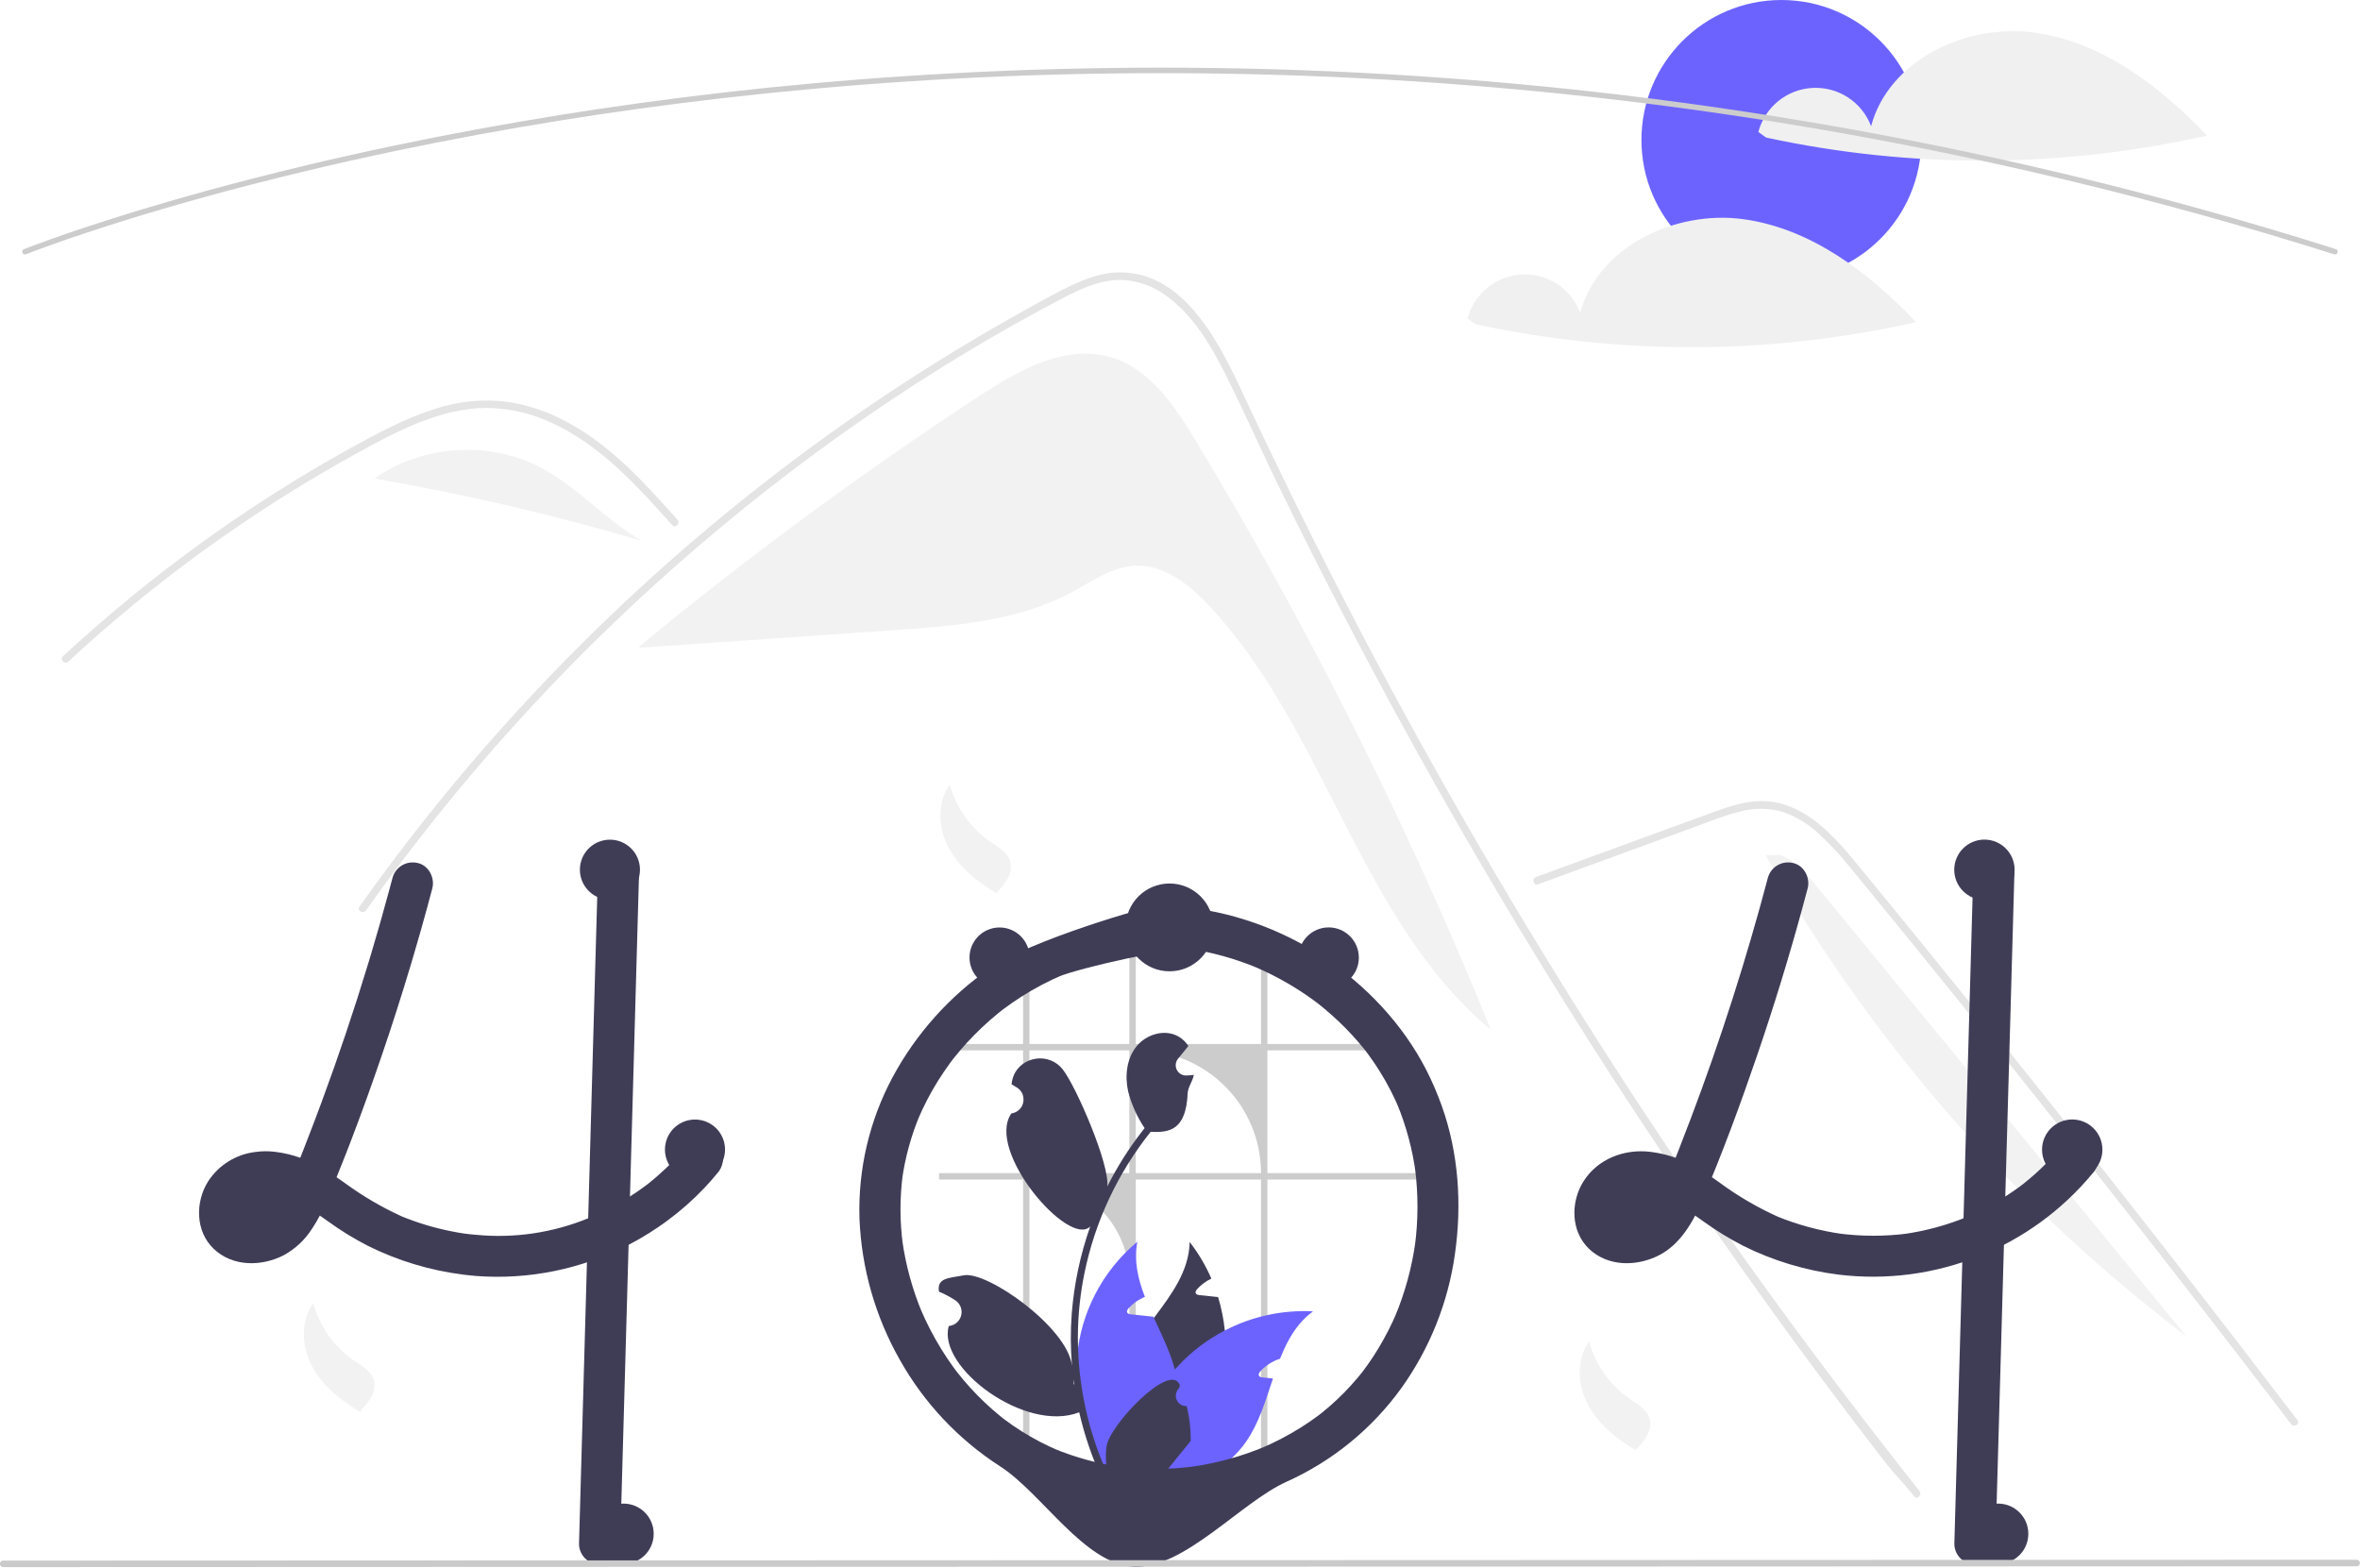
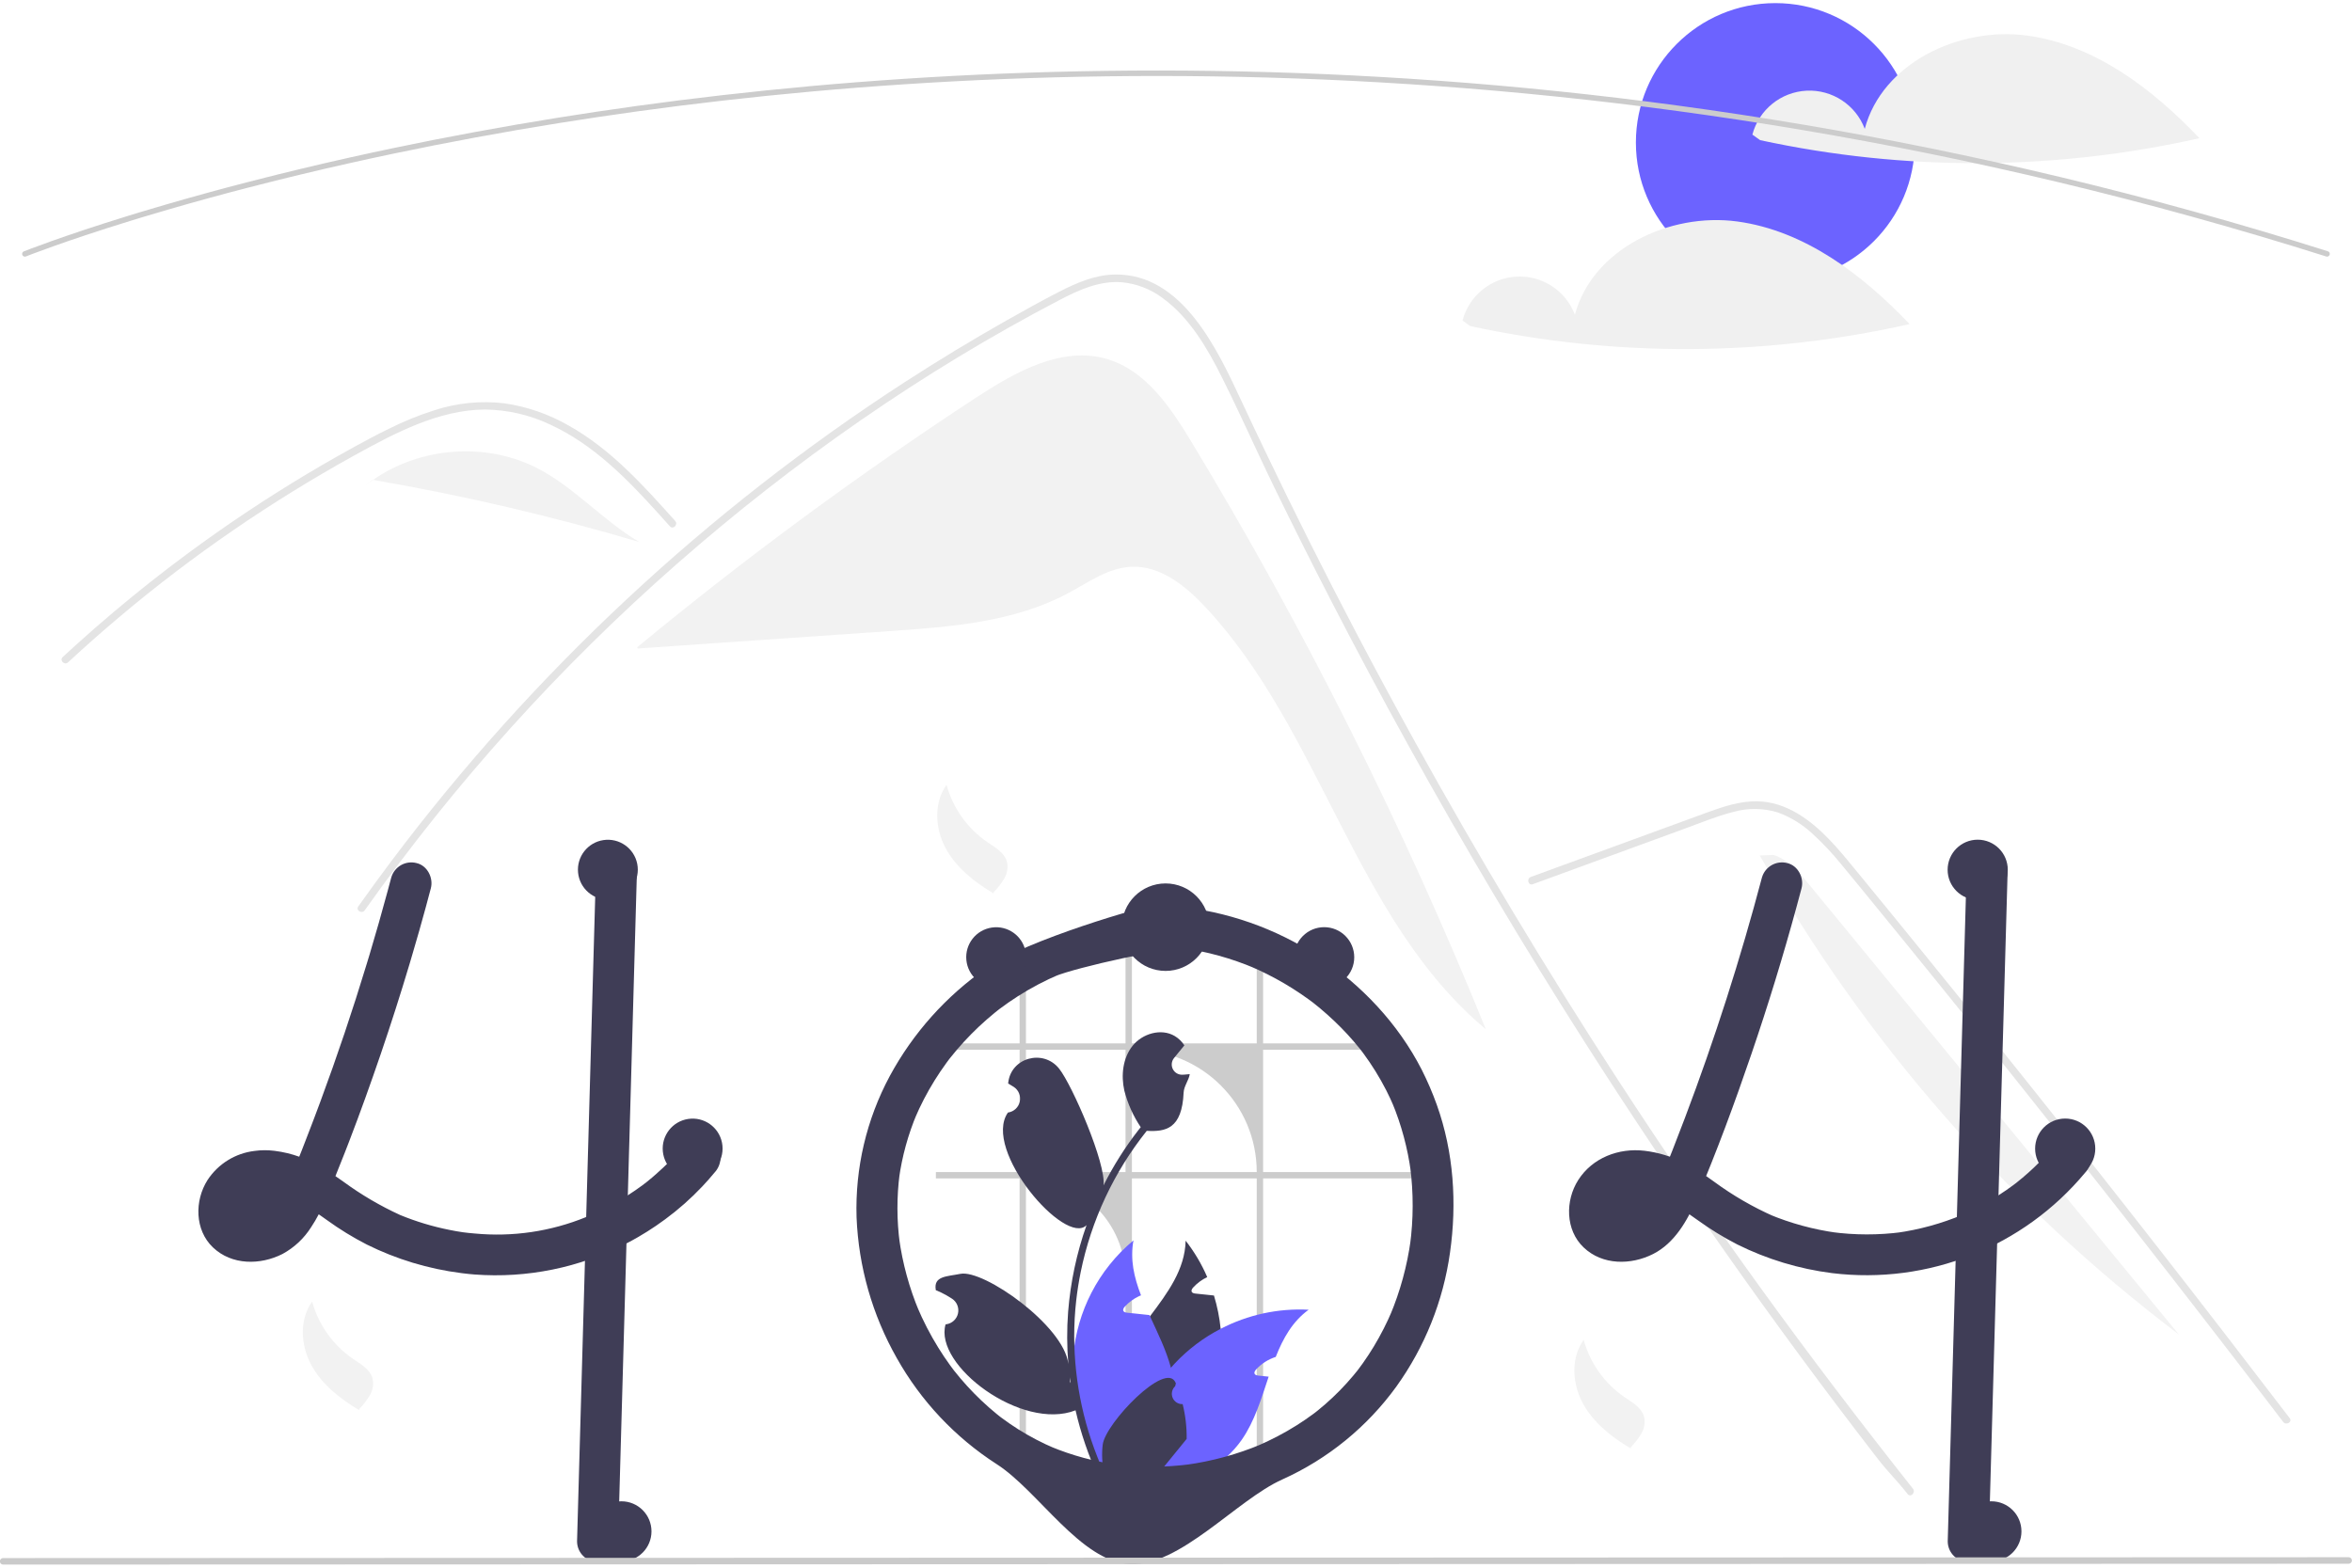
- <svg xmlns="http://www.w3.org/2000/svg" data-name="Layer 1" width="860.131" height="571.148" viewBox="0 0 860.131 571.148">
+ <svg xmlns="http://www.w3.org/2000/svg" width="600" height="400" viewBox="0 0 860.131 571.148">
  <path d="M605.67,324.953c-7.669-12.684-16.757-26.228-30.99-30.37-16.482-4.796-33.413,4.732-47.775,14.135a1392.157,1392.157,0,0,0-123.893,91.283l.043.492q46.226-3.188,92.451-6.376c22.265-1.535,45.296-3.283,64.972-13.816,7.467-3.997,14.745-9.336,23.206-9.708,10.512-.462,19.677,6.879,26.88,14.549,42.607,45.371,54.937,114.754,102.738,154.616A1516.995,1516.995,0,0,0,605.67,324.953Z" transform="translate(-169.9343 -164.426)" fill="#f2f2f2" />
  <path d="M867.571,709.781c-4.712-5.95-6.637-7.343-11.285-13.348q-56.764-73.416-106.708-151.792-33.924-53.23-64.483-108.504-14.549-26.278-28.3-52.969-10.67-20.695-20.865-41.638c-1.944-3.988-3.832-7.994-5.711-12.009-4.428-9.442-8.773-18.93-13.439-28.244-5.317-10.616-11.789-21.745-21.553-28.877a29.405,29.405,0,0,0-15.319-5.895c-7.948-.513-15.282,2.769-22.176,6.353-50.439,26.301-97.659,59.276-140.37,96.798A730.778,730.778,0,0,0,303.322,496.247c-1.008,1.439-3.392.064-2.374-1.384q6.009-8.498,12.257-16.813A734.817,734.817,0,0,1,500.805,303.064q18.248-11.826,37.183-22.542c6.362-3.603,12.752-7.16,19.251-10.497,6.371-3.273,13.137-6.215,20.416-6.325,24.77-.385,37.595,27.667,46.405,46.542q4.153,8.911,8.406,17.766,16.075,33.621,33.387,66.628,10.685,20.379,21.837,40.52,34.707,62.718,73.779,122.897c34.506,53.143,68.737,100.089,108.046,149.785C870.596,709.213,868.662,711.175,867.571,709.781Z" transform="translate(-169.9343 -164.426)" fill="#e4e4e4" />
  <path d="M414.916,355.804c-1.439-1.604-2.869-3.209-4.318-4.813-11.422-12.633-23.679-25.118-39.364-32.361a57.11,57.11,0,0,0-23.927-5.546c-8.562.028-16.932,2.273-24.843,5.418-3.74,1.494-7.398,3.19-11.001,4.996-4.116,2.072-8.159,4.281-12.183,6.509q-11.331,6.27-22.368,13.091-21.961,13.572-42.546,29.216-10.671,8.113-20.902,16.758-9.516,8.031-18.646,16.492c-1.302,1.201-3.245-.743-1.944-1.943,1.604-1.494,3.227-2.979,4.85-4.446q6.875-6.215,13.971-12.193,12.939-10.918,26.549-20.993,21.163-15.676,43.783-29.225,11.304-6.765,22.918-12.963c2.338-1.247,4.703-2.466,7.096-3.621a113.116,113.116,0,0,1,16.868-6.866,60.006,60.006,0,0,1,25.476-2.503,66.327,66.327,0,0,1,23.505,8.131c15.401,8.608,27.346,21.919,38.97,34.909C418.033,355.171,416.099,357.124,414.916,355.804Z" transform="translate(-169.9343 -164.426)" fill="#e4e4e4" />
  <path d="M730.477,486.711l36.905-13.498,18.323-6.702c5.968-2.183,11.921-4.667,18.09-6.23a28.539,28.539,0,0,1,16.374.209,37.738,37.738,0,0,1,12.771,7.917,103.64,103.64,0,0,1,10.475,11.186c3.989,4.794,7.92,9.639,11.868,14.467q24.441,29.891,48.563,60.041,24.121,30.15,47.92,60.556,23.857,30.48,47.385,61.216,2.882,3.765,5.76,7.534c1.06,1.388,3.449.02,2.375-1.388Q983.582,650.974,959.549,620.184q-24.092-30.864-48.516-61.466-24.424-30.601-49.179-60.937-6.167-7.558-12.354-15.099c-3.48-4.241-6.92-8.527-10.736-12.474-7.005-7.245-15.758-13.648-26.234-13.822-6.16-.102-12.121,1.852-17.844,3.923-6.17,2.232-12.325,4.506-18.486,6.759l-37.163,13.592-9.291,3.398c-1.649.603-.937,3.262.731,2.652Z" transform="translate(-169.9343 -164.426)" fill="#e4e4e4" />
  <path d="M366.377,334.526c-18.754-9.639-42.771-7.751-60.005,4.291a855.847,855.847,0,0,1,97.371,22.726C390.46,353.759,380.07,341.563,366.377,334.526Z" transform="translate(-169.9343 -164.426)" fill="#f2f2f2" />
  <path d="M306.188,338.784l-3.61,2.935c1.221-1.027,2.491-1.99,3.795-2.901C306.311,338.807,306.249,338.795,306.188,338.784Z" transform="translate(-169.9343 -164.426)" fill="#f2f2f2" />
  <path d="M831.549,486.846c-3.633-4.422-7.56-9.052-12.994-10.848l-5.073.2A575.436,575.436,0,0,0,966.749,651.418Q899.149,569.132,831.549,486.846Z" transform="translate(-169.9343 -164.426)" fill="#f2f2f2" />
  <path d="M516.084,450.367A37.481,37.481,0,0,0,531.015,471.325c2.82,1.92,6.157,3.762,7.122,7.035a8.379,8.379,0,0,1-.874,6.15,24.884,24.884,0,0,1-3.861,5.041l-.137.512c-6.998-4.147-13.656-9.393-17.522-16.551s-4.406-16.539.341-23.145" transform="translate(-169.9343 -164.426)" fill="#f2f2f2" />
  <path d="M749.084,653.367A37.481,37.481,0,0,0,764.015,674.325c2.82,1.92,6.157,3.762,7.122,7.035a8.379,8.379,0,0,1-.874,6.15,24.884,24.884,0,0,1-3.861,5.041l-.137.512c-6.998-4.147-13.656-9.393-17.522-16.551s-4.406-16.539.341-23.145" transform="translate(-169.9343 -164.426)" fill="#f2f2f2" />
  <path d="M284.084,639.367A37.481,37.481,0,0,0,299.015,660.325c2.82,1.92,6.157,3.762,7.122,7.035a8.379,8.379,0,0,1-.874,6.15,24.884,24.884,0,0,1-3.861,5.041l-.137.512c-6.998-4.147-13.656-9.393-17.522-16.551s-4.406-16.539.341-23.145" transform="translate(-169.9343 -164.426)" fill="#f2f2f2" />
  <circle cx="649.249" cy="51" r="51" fill="#6c63ff" />
  <path d="M911.219,176.296c-24.717-3.341-52.935,10.019-59.341,34.124a21.597,21.597,0,0,0-41.094,2.109l2.83,2.027a372.275,372.275,0,0,0,160.659-.726C957.079,195.76,935.935,179.637,911.219,176.296Z" transform="translate(-169.9343 -164.426)" fill="#f0f0f0" />
  <path d="M805.219,244.296c-24.717-3.341-52.935,10.019-59.341,34.124a21.597,21.597,0,0,0-41.094,2.109l2.83,2.027a372.275,372.275,0,0,0,160.659-.726C851.079,263.76,829.935,247.637,805.219,244.296Z" transform="translate(-169.9343 -164.426)" fill="#f0f0f0" />
  <path d="M1020.946,257.154a.982.982,0,0,1-.302-.047C756.237,173.489,523.199,184.424,374.264,208.321c-20.269,3.251-40.591,7.006-60.404,11.161-5.058,1.06-10.306,2.195-15.597,3.378-6.319,1.407-12.554,2.856-18.532,4.306q-3.873.917-7.595,1.849c-3.758.928-7.572,1.895-11.66,2.957-4.568,1.178-9.209,2.413-13.797,3.672a.442.442,0,0,1-.051.015l0.0.001c-5.183,1.415-10.338,2.871-15.323,4.325-2.698.779-5.304,1.548-7.799,2.307-.279.077-.526.151-.776.228l-.536.163c-.311.095-.617.188-.924.275l-.02.006 0.0.001-.812.252c-.968.293-1.912.579-2.841.864-24.545,7.566-38.038,12.949-38.171,13.002a1,1,0,1,1-.744-1.856c.134-.053,13.693-5.463,38.328-13.058.932-.286,1.879-.572,2.85-.866l.754-.234c.026-.01.052-.018.078-.025.305-.087.61-.18.919-.273l.537-.163c.268-.081.531-.161.801-.235,2.479-.754,5.093-1.524,7.798-2.307,4.987-1.455,10.147-2.911,15.334-4.328.016-.006.033-.01.049-.015v-.001c4.604-1.263,9.263-2.503,13.845-3.685,4.094-1.063,7.915-2.032,11.68-2.962q3.738-.93,7.609-1.853c5.985-1.451,12.233-2.902,18.563-4.312,5.299-1.184,10.556-2.322,15.622-3.383,19.843-4.162,40.198-7.923,60.497-11.179C523.096,182.415,756.467,171.463,1021.246,255.201a1.0 1,0,0,1-.301,1.953Z" transform="translate(-169.9343 -164.426)" fill="#ccc" />
  <path d="M432.923,584.266a6.729,6.729,0,0,0-1.7-2.67,6.43,6.43,0,0,0-.92-.71c-2.61-1.74-6.51-2.13-8.99,0a5.81,5.81,0,0,0-.69.71q-1.11,1.365-2.28,2.67c-1.28,1.46-2.59,2.87-3.96,4.24-.39.38-.78.77-1.18,1.15-.23.23-.46.45-.69.67-.88.84-1.78,1.65-2.69,2.45-.48.43-.96.85-1.45,1.26-.73.61-1.46,1.22-2.2,1.81-.07.05-.14.1-.21.16-.02.01-.03.03-.05.04-.01,0-.02,0-.03.02a.179.179,0,0,0-.07.05c-.22.15-.37.25-.48.34.04-.02.08-.05.12-.07-.18.14-.37.28-.55.42-1.75,1.29-3.54,2.53-5.37,3.69a99.21,99.21,0,0,1-14.22,7.55c-.33.13-.67.27-1.01.4a85.97,85.97,0,0,1-40.85,6.02q-2.13-.165-4.26-.45c-1.64-.24-3.27-.53-4.89-.86a97.932,97.932,0,0,1-18.02-5.44,118.652,118.652,0,0,1-20.66-12.12c-1-.71-2.01-1.42-3.02-2.11,1.15-2.82,2.28-5.64,3.38-8.48.55-1.37,1.08-2.74,1.6-4.12,4.09-10.63,7.93-21.36,11.61-32.13q5.58-16.365,10.53-32.92.51-1.68.99-3.36,2.595-8.745,4.98-17.53c.15-.57.31-1.13.45-1.7q.69-2.52,1.35-5.04c1-3.79-1.26-8.32-5.24-9.23a7.634,7.634,0,0,0-9.22,5.24c-.43,1.62-.86,3.23-1.3,4.85q-3.165,11.745-6.66,23.41-.51,1.68-1.02,3.36-7.71,25.41-16.93,50.31-1.11,3.015-2.25,6.01c-.37.98-.74,1.96-1.12,2.94-.73,1.93-1.48,3.86-2.23,5.79-.43,1.13-.87,2.26-1.31,3.38-.29.71-.57,1.42-.85,2.12a41.809,41.809,0,0,0-8.81-2.12l-.48-.06a27.397,27.397,0,0,0-7.01.06,23.914,23.914,0,0,0-17.24,10.66c-4.77,7.51-4.71,18.25,1.98,24.63,6.89,6.57,17.32,6.52,25.43,2.41a28.351,28.351,0,0,0,10.52-9.86,50.569,50.569,0,0,0,2.74-4.65c.21.14.42.28.63.43.8.56,1.6,1.13,2.39,1.69a111.738,111.738,0,0,0,14.51,8.91,108.359,108.359,0,0,0,34.62,10.47c.27.03.53.07.8.1,1.33.17,2.67.3,4.01.41a103.782,103.782,0,0,0,55.58-11.36q2.175-1.125,4.31-2.36,3.315-1.92,6.48-4.08c1.15-.78,2.27-1.57,3.38-2.4a101.042,101.042,0,0,0,13.51-11.95q2.355-2.475,4.51-5.11a8.061,8.061,0,0,0,2.2-5.3A7.564,7.564,0,0,0,432.923,584.266Zm-165.59,23.82c.21-.15.42-.31.62-.47C267.893,607.766,267.603,607.936,267.333,608.086Zm3.21-3.23c-.23.26-.44.52-.67.78a23.366,23.366,0,0,1-2.25,2.2c-.11.1-.23.2-.35.29a.01.01,0,0,0-.01.01,3.804,3.804,0,0,0-.42.22q-.645.39-1.32.72a17.005,17.005,0,0,1-2.71.75,16.799,16.799,0,0,1-2.13.02h-.02a14.823,14.823,0,0,1-1.45-.4c-.24-.12-.47-.26-.7-.4-.09-.08-.17-.16-.22-.21a2.44,2.44,0,0,1-.27-.29.01.01,0,0,0-.01-.01c-.11-.2-.23-.4-.34-.6a.031.031,0,0,1-.01-.02c-.08-.25-.15-.51-.21-.77a12.511,12.511,0,0,1,.01-1.37,13.467,13.467,0,0,1,.54-1.88,11.068,11.068,0,0,1,.69-1.26c.02-.04.12-.2.23-.38.01-.01.01-.01.01-.02.15-.17.3-.35.46-.51.27-.3.56-.56.85-.83a18.022,18.022,0,0,1,1.75-1.01,19.481,19.481,0,0,1,2.93-.79,24.989,24.989,0,0,1,4.41.04,30.301,30.301,0,0,1,4.1,1.01,36.945,36.945,0,0,1-2.77,4.54C270.623,604.746,270.583,604.806,270.543,604.856Zm-11.12-3.29a2.18,2.18,0,0,1-.31.39A1.409,1.409,0,0,1,259.423,601.566Z" transform="translate(-169.9343 -164.426)" fill="#3f3d56" />
  <path d="M402.863,482.136q-.135,4.71-.27,9.42-.285,10.455-.59,20.92-.315,11.775-.66,23.54-.165,6.075-.34,12.15-.465,16.365-.92,32.72c-.03,1.13-.07,2.25-.1,3.38q-.225,8.115-.45,16.23-.255,8.805-.5,17.61-.18,6.6-.37,13.21-1.35,47.895-2.7,95.79a7.648,7.648,0,0,1-7.5,7.5,7.561,7.561,0,0,1-7.5-7.5q.75-26.94,1.52-53.88.675-24.36,1.37-48.72.225-8.025.45-16.06.345-12.09.68-24.18c.03-1.13.07-2.25.1-3.38.02-.99.05-1.97.08-2.96q.66-23.475,1.32-46.96.27-9.24.52-18.49.3-10.545.6-21.08c.09-3.09.17-6.17.26-9.26a7.648,7.648,0,0,1,7.5-7.5A7.561,7.561,0,0,1,402.863,482.136Z" transform="translate(-169.9343 -164.426)" fill="#3f3d56" />
  <path d="M814.291,484.217a893.238,893.238,0,0,1-28.161,87.941c-3.007,7.946-6.083,15.877-9.371,23.712l.756-1.792a54.583,54.583,0,0,1-5.59,10.612q-.229.321-.467.636,1.166-1.49.443-.589c-.254.301-.505.602-.768.895a23.664,23.664,0,0,1-2.249,2.203q-.301.258-.612.504l.938-.729c-.109.257-.873.597-1.111.743a18.254,18.254,0,0,1-2.405,1.219l1.792-.756a19.086,19.086,0,0,1-4.231,1.161l1.994-.268a17.021,17.021,0,0,1-4.298.046l1.994.268a14.002,14.002,0,0,1-3.405-.917l1.792.756a12.012,12.012,0,0,1-1.679-.896c-.271-.177-1.105-.809-.015.025,1.133.866.146.074-.088-.156-.194-.192-.37-.4-.56-.595-.882-.905.996,1.557.397.499a18.182,18.182,0,0,1-.878-1.637l.756,1.792a11.925,11.925,0,0,1-.728-2.651l.268,1.994a13.651,13.651,0,0,1-.003-3.405l-.268,1.994a15.964,15.964,0,0,1,.995-3.68l-.756,1.792a16.729,16.729,0,0,1,1.178-2.298,6.729,6.729,0,0,1,.729-1.071c.049.016-1.269,1.513-.569.757.183-.198.354-.406.539-.602.296-.314.614-.601.926-.898,1.045-.994-1.462.966-.257.179a19.049,19.049,0,0,1,2.749-1.499l-1.792.756a20.311,20.311,0,0,1,4.995-1.34l-1.994.268a25.628,25.628,0,0,1,6.461.076l-1.994-.268a33.211,33.211,0,0,1,7.892,2.22l-1.792-.756c5.39,2.314,10.163,5.749,14.928,9.118a111.95,111.95,0,0,0,14.506,8.906,108.388,108.388,0,0,0,34.622,10.474,103.933,103.933,0,0,0,92.586-36.752,8.078,8.078,0,0,0,2.197-5.303,7.632,7.632,0,0,0-2.197-5.303c-2.752-2.526-7.949-3.239-10.607,0a95.636,95.636,0,0,1-8.107,8.727q-2.017,1.914-4.142,3.71-1.214,1.026-2.461,2.011c-.393.311-1.619,1.138.263-.197-.431.306-.845.64-1.271.955a99.269,99.269,0,0,1-20.332,11.565l1.792-.756a96.836,96.836,0,0,1-24.171,6.622l1.994-.268a97.643,97.643,0,0,1-25.754-.038l1.994.268a99.8,99.8,0,0,1-24.857-6.77l1.792.756a116.025,116.025,0,0,1-21.736-12.591,86.877,86.877,0,0,0-11.113-6.994,42.824,42.824,0,0,0-14.438-4.389c-9.439-1.111-19.057,2.566-24.246,10.72-4.776,7.505-4.714,18.244,1.974,24.625,6.888,6.572,17.318,6.517,25.436,2.406,7.817-3.959,12.513-12.185,15.815-19.942,7.431-17.455,14.01-35.314,20.14-53.263q9.097-26.637,16.499-53.813.917-3.366,1.807-6.739c1.001-3.789-1.261-8.32-5.238-9.226a7.633,7.633,0,0,0-9.226,5.238Z" transform="translate(-169.9343 -164.426)" fill="#3f3d56" />
  <path d="M889.124,482.136l-2.7,95.793-2.685,95.294-1.518,53.884a7.565,7.565,0,0,0,7.5,7.5,7.649,7.649,0,0,0,7.5-7.5l2.7-95.793,2.685-95.294,1.518-53.884a7.565,7.565,0,0,0-7.5-7.5,7.649,7.649,0,0,0-7.5,7.5Z" transform="translate(-169.9343 -164.426)" fill="#3f3d56" />
  <path d="M629.526,700.361h2.329V594.319h54.329v-2.323H631.855V547.252H673.81q-.923-1.173-1.899-2.317H631.855V515.382c-.77-.328-1.547-.645-2.329-.944V544.935h-45.652V507.07c-.782.036-1.553.09-2.329.155v37.71h-36.42V516.684c-.782.346-1.553.711-2.317,1.093V544.935h-30.616v2.317h30.616v44.744h-30.616v2.323h30.616V700.361h2.317V594.319a36.413,36.413,0,0,1,36.42,36.42v69.622h2.329V594.319h45.652Zm-84.401-108.365V547.252h36.42v44.744Zm38.749,0V547.252h.914a44.741,44.741,0,0,1,44.738,44.744Z" transform="translate(-169.9343 -164.426)" opacity="0.2" />
  <path d="M615.303,668.566a63.059,63.059,0,0,1-20.05,33.7c-.74.64-1.48,1.26-2.25,1.87q-2.805.255-5.57.52c-1.53.14-3.04.29-4.54.43l-.27.03-.19-1.64-.76-6.64a37.623,37.623,0,0,1-3.3-32.44c2.64-7.12,7.42-13.41,12.12-19.65,6.49-8.62,12.8-17.14,13.03-27.65a60.544,60.544,0,0,1,7.9,13.33,16.432,16.432,0,0,0-5.12,3.77c-.41.45-.82,1.08-.54,1.62.24.46.84.57,1.36.63,1.25.13,2.51.26,3.76.39,1,.11,2,.21,3,.32a63.99,63.99,0,0,1,2.45,12.18A61.189,61.189,0,0,1,615.303,668.566Z" transform="translate(-169.9343 -164.426)" fill="#3f3d56" />
  <path d="M648.503,642.356c-5.9,4.29-9.35,10.46-12.03,17.26a16.628,16.628,0,0,0-7.17,4.58c-.41.45-.82,1.08-.54,1.62.24.46.84.57,1.36.63,1.25.13,2.51.26,3.76.39-2.68,8.04-5.14,16.36-9.88,23.15a36.989,36.989,0,0,1-12.03,10.91,38.492,38.492,0,0,1-4.02,1.99q-7.62.585-14.95,1.25-2.805.255-5.57.52c-1.53.14-3.04.29-4.54.43q-.015-.825,0-1.65a63.304,63.304,0,0,1,15.25-39.86c.45-.52.91-1.03,1.38-1.54a61.792,61.792,0,0,1,16.81-12.7A62.654,62.654,0,0,1,648.503,642.356Z" transform="translate(-169.9343 -164.426)" fill="#6c63ff" />
  <path d="M589.163,699.526l-1.15,3.4-.58,1.73c-1.53.14-3.04.29-4.54.43l-.27.03c-1.66.17-3.31.34-4.96.51-.43-.5-.86-1.01-1.28-1.53a62.03,62.03,0,0,1,8.07-87.11c-1.32,6.91.22,13.53,2.75,20.1-.27.11-.53.22-.78.34a16.432,16.432,0,0,0-5.12,3.77c-.41.45-.82,1.08-.54,1.62.24.46.84.57,1.36.63,1.25.13,2.51.26,3.76.39,1,.11,2,.21,3,.32q.705.075,1.41.15c.07.15.13.29.2.44,2.85,6.18,5.92,12.39,7.65,18.83a43.666,43.666,0,0,1,1.02,4.91A37.604,37.604,0,0,1,589.163,699.526Z" transform="translate(-169.9343 -164.426)" fill="#6c63ff" />
  <path d="M689.821,554.487c-8.609-16.792-21.946-30.921-37.632-41.304a114.237,114.237,0,0,0-52.563-18.38q-3.69-.335-7.399-.393c-2.921-.044-46.866,12.632-61.587,22.982a114.295,114.295,0,0,0-35.333,39.527,102.5,102.5,0,0,0-12.126,51.633,113.564,113.564,0,0,0,14.703,51.476,110.475,110.475,0,0,0,36.444,38.746C549.667,708.561,565.074,734.51,583.183,735.426c18.246.923,39.054-23.555,55.695-30.987a104.425,104.425,0,0,0,41.726-34.005,110.25,110.25,0,0,0,19.599-48.948c2.574-18.083,1.374-36.733-4.801-54.016a111.86,111.86,0,0,0-5.58-12.983c-1.78-3.505-6.996-4.796-10.261-2.691a7.68,7.68,0,0,0-2.691,10.261q1.568,3.088,2.915,6.278l-.756-1.792a101.151,101.151,0,0,1,6.876,25.538l-.268-1.994a109.229,109.229,0,0,1-.066,28.683l.268-1.994a109.734,109.734,0,0,1-7.555,27.674l.756-1.792a104.212,104.212,0,0,1-6.672,13.098q-1.923,3.186-4.081,6.222c-.632.888-1.283,1.761-1.939,2.631-.856,1.136,1.167-1.483.282-.369-.151.19-.3.38-.452.569q-.681.852-1.382,1.688a93.613,93.613,0,0,1-10.176,10.384q-1.366,1.192-2.778,2.331c-.469.378-.932.773-1.421,1.125.019-.013,1.58-1.199.656-.511-.29.216-.579.436-.87.652q-2.91,2.156-5.974,4.092a103.485,103.485,0,0,1-14.756,7.713l1.792-.756a109.215,109.215,0,0,1-27.597,7.552l1.994-.268a108.154,108.154,0,0,1-28.589.051l1.994.268a99.835,99.835,0,0,1-25.095-6.784l1.792.756a93.643,93.643,0,0,1-13.416-6.991q-3.174-2-6.184-4.247c-.286-.214-.57-.43-.855-.645-.915-.691.658.51.67.518a19.169,19.169,0,0,1-1.535-1.225q-1.454-1.184-2.861-2.422a101.989,101.989,0,0,1-10.493-10.709q-1.213-1.434-2.374-2.911c-.335-.426-.947-1.29.404.529-.178-.239-.362-.474-.542-.712q-.647-.858-1.276-1.728-2.203-3.048-4.188-6.246a109.29,109.29,0,0,1-7.805-15.108l.756,1.792a106.588,106.588,0,0,1-7.34-26.837l.268,1.994a97.866,97.866,0,0,1-.048-25.636l-.268,1.994A94.673,94.673,0,0,1,505.276,570.55l-.756,1.792a101.557,101.557,0,0,1,7.195-13.856q2.066-3.323,4.378-6.485.525-.718,1.062-1.428c.324-.428,1.215-1.493-.305.388.149-.184.293-.374.439-.56q1.269-1.608,2.6-3.165A107.402,107.402,0,0,1,530.772,536.215q1.474-1.292,2.995-2.529.691-.562,1.391-1.113c.187-.147.376-.291.562-.439-1.997,1.59-.555.433-.102.093q3.134-2.348,6.435-4.461a103.644,103.644,0,0,1,15.387-8.108l-1.792.756c7.76-3.258,42.141-10.949,48.394-10.11l-1.994-.268A106.225,106.225,0,0,1,628.768,517.419l-1.792-.756a110.313,110.313,0,0,1,12.6,6.329q3.043,1.784,5.967,3.763,1.384.937,2.738,1.915.677.489,1.346.989c.248.185.494.373.741.558,1.039.779-1.431-1.128-.342-.267a110.843,110.843,0,0,1,10.368,9.253q2.401,2.445,4.637,5.045,1.147,1.334,2.246,2.708c.364.455,1.605,2.101.084.085.372.493.747.982,1.114,1.479a97.977,97.977,0,0,1,8.392,13.538c1.793,3.498,6.987,4.802,10.261,2.691A7.677,7.677,0,0,0,689.821,554.487Z" transform="translate(-169.9343 -164.426)" fill="#3f3d56" />
  <path d="M602.431,676.882a3.78,3.78,0,0,1-2.739-6.551c.095-.379.164-.651.259-1.03q-.051-.124-.103-.247c-3.48-8.298-25.685,14.833-26.645,22.632a30.029,30.029,0,0,0,.527,10.328A120.392,120.392,0,0,1,562.778,652.01a116.202,116.202,0,0,1,.721-12.963q.597-5.293,1.657-10.511a121.787,121.787,0,0,1,24.151-51.616c6.874.384,12.898-.663,13.48-13.985.103-2.37,1.861-4.422,2.248-6.756-.656.086-1.323.14-1.979.183-.204.011-.42.021-.624.032l-.077.003a3.745,3.745,0,0,1-3.076-6.101q.425-.523.851-1.046c.43-.538.871-1.065,1.302-1.603a1.865,1.865,0,0,0,.14-.161c.495-.613.99-1.216,1.485-1.829a10.829,10.829,0,0,0-3.55-3.432c-4.959-2.905-11.801-.893-15.384,3.593-3.593,4.486-4.271,10.779-3.023,16.384a43.398,43.398,0,0,0,6.003,13.383c-.269.344-.549.678-.818,1.022a122.574,122.574,0,0,0-12.794,20.268c1.016-7.939-11.412-36.608-16.218-42.681-5.773-7.294-17.611-4.111-18.628,5.136q-.015.134-.029.268,1.071.604,2.096,1.282a5.127,5.127,0,0,1-2.067,9.33l-.105.016c-9.556,13.644,21.077,49.155,28.745,41.181a125.11,125.11,0,0,0-6.734,31.693,118.664,118.664,0,0,0,.086,19.16l-.032-.226C558.902,648.154,529.674,627.514,521.139,629.233c-4.917.99-9.76.765-9.013,5.725q.018.119.036.237a34.442,34.442,0,0,1,3.862,1.861q1.071.604,2.096,1.282a5.127,5.127,0,0,1-2.067,9.33l-.105.016c-.075.011-.14.022-.215.032-4.35,14.966,27.907,39.12,47.518,31.435h.011a125.075,125.075,0,0,0,8.402,24.528H601.679c.108-.334.204-.678.301-1.011a34.102,34.102,0,0,1-8.305-.495c2.227-2.733,4.454-5.487,6.681-8.219a1.861,1.861,0,0,0,.14-.161c1.13-1.398,2.27-2.786,3.399-4.185l.001-.002a49.952,49.952,0,0,0-1.464-12.725Zm-34.371-67.613.016-.021-.016.043Zm-6.648,59.932-.258-.581c.011-.42.011-.839,0-1.269,0-.118-.021-.237-.021-.355.097.742.183,1.485.29,2.227Z" transform="translate(-169.9343 -164.426)" fill="#3f3d56" />
  <circle cx="95.249" cy="439" r="11" fill="#3f3d56" />
  <circle cx="227.249" cy="559" r="11" fill="#3f3d56" />
  <circle cx="728.249" cy="559" r="11" fill="#3f3d56" />
  <circle cx="755.249" cy="419" r="11" fill="#3f3d56" />
  <circle cx="723.249" cy="317" r="11" fill="#3f3d56" />
  <path d="M434.183,583.426a10.949,10.949,0,1,1-.21-2.16A10.992,10.992,0,0,1,434.183,583.426Z" transform="translate(-169.9343 -164.426)" fill="#3f3d56" />
  <circle cx="484.249" cy="349" r="11" fill="#3f3d56" />
  <path d="M545.183,513.426a10.949,10.949,0,1,1-.21-2.16A10.992,10.992,0,0,1,545.183,513.426Z" transform="translate(-169.9343 -164.426)" fill="#3f3d56" />
  <path d="M403.183,481.426a10.949,10.949,0,1,1-.21-2.16A10.992,10.992,0,0,1,403.183,481.426Z" transform="translate(-169.9343 -164.426)" fill="#3f3d56" />
  <circle cx="599.249" cy="443" r="11" fill="#3f3d56" />
  <circle cx="426.249" cy="338" r="16" fill="#3f3d56" />
  <path d="M1028.875,735.267l-857.75.307a1.191,1.191,0,1,1,0-2.381l857.75-.307a1.191,1.191,0,0,1,0,2.381Z" transform="translate(-169.9343 -164.426)" fill="#cacaca" />
</svg>
